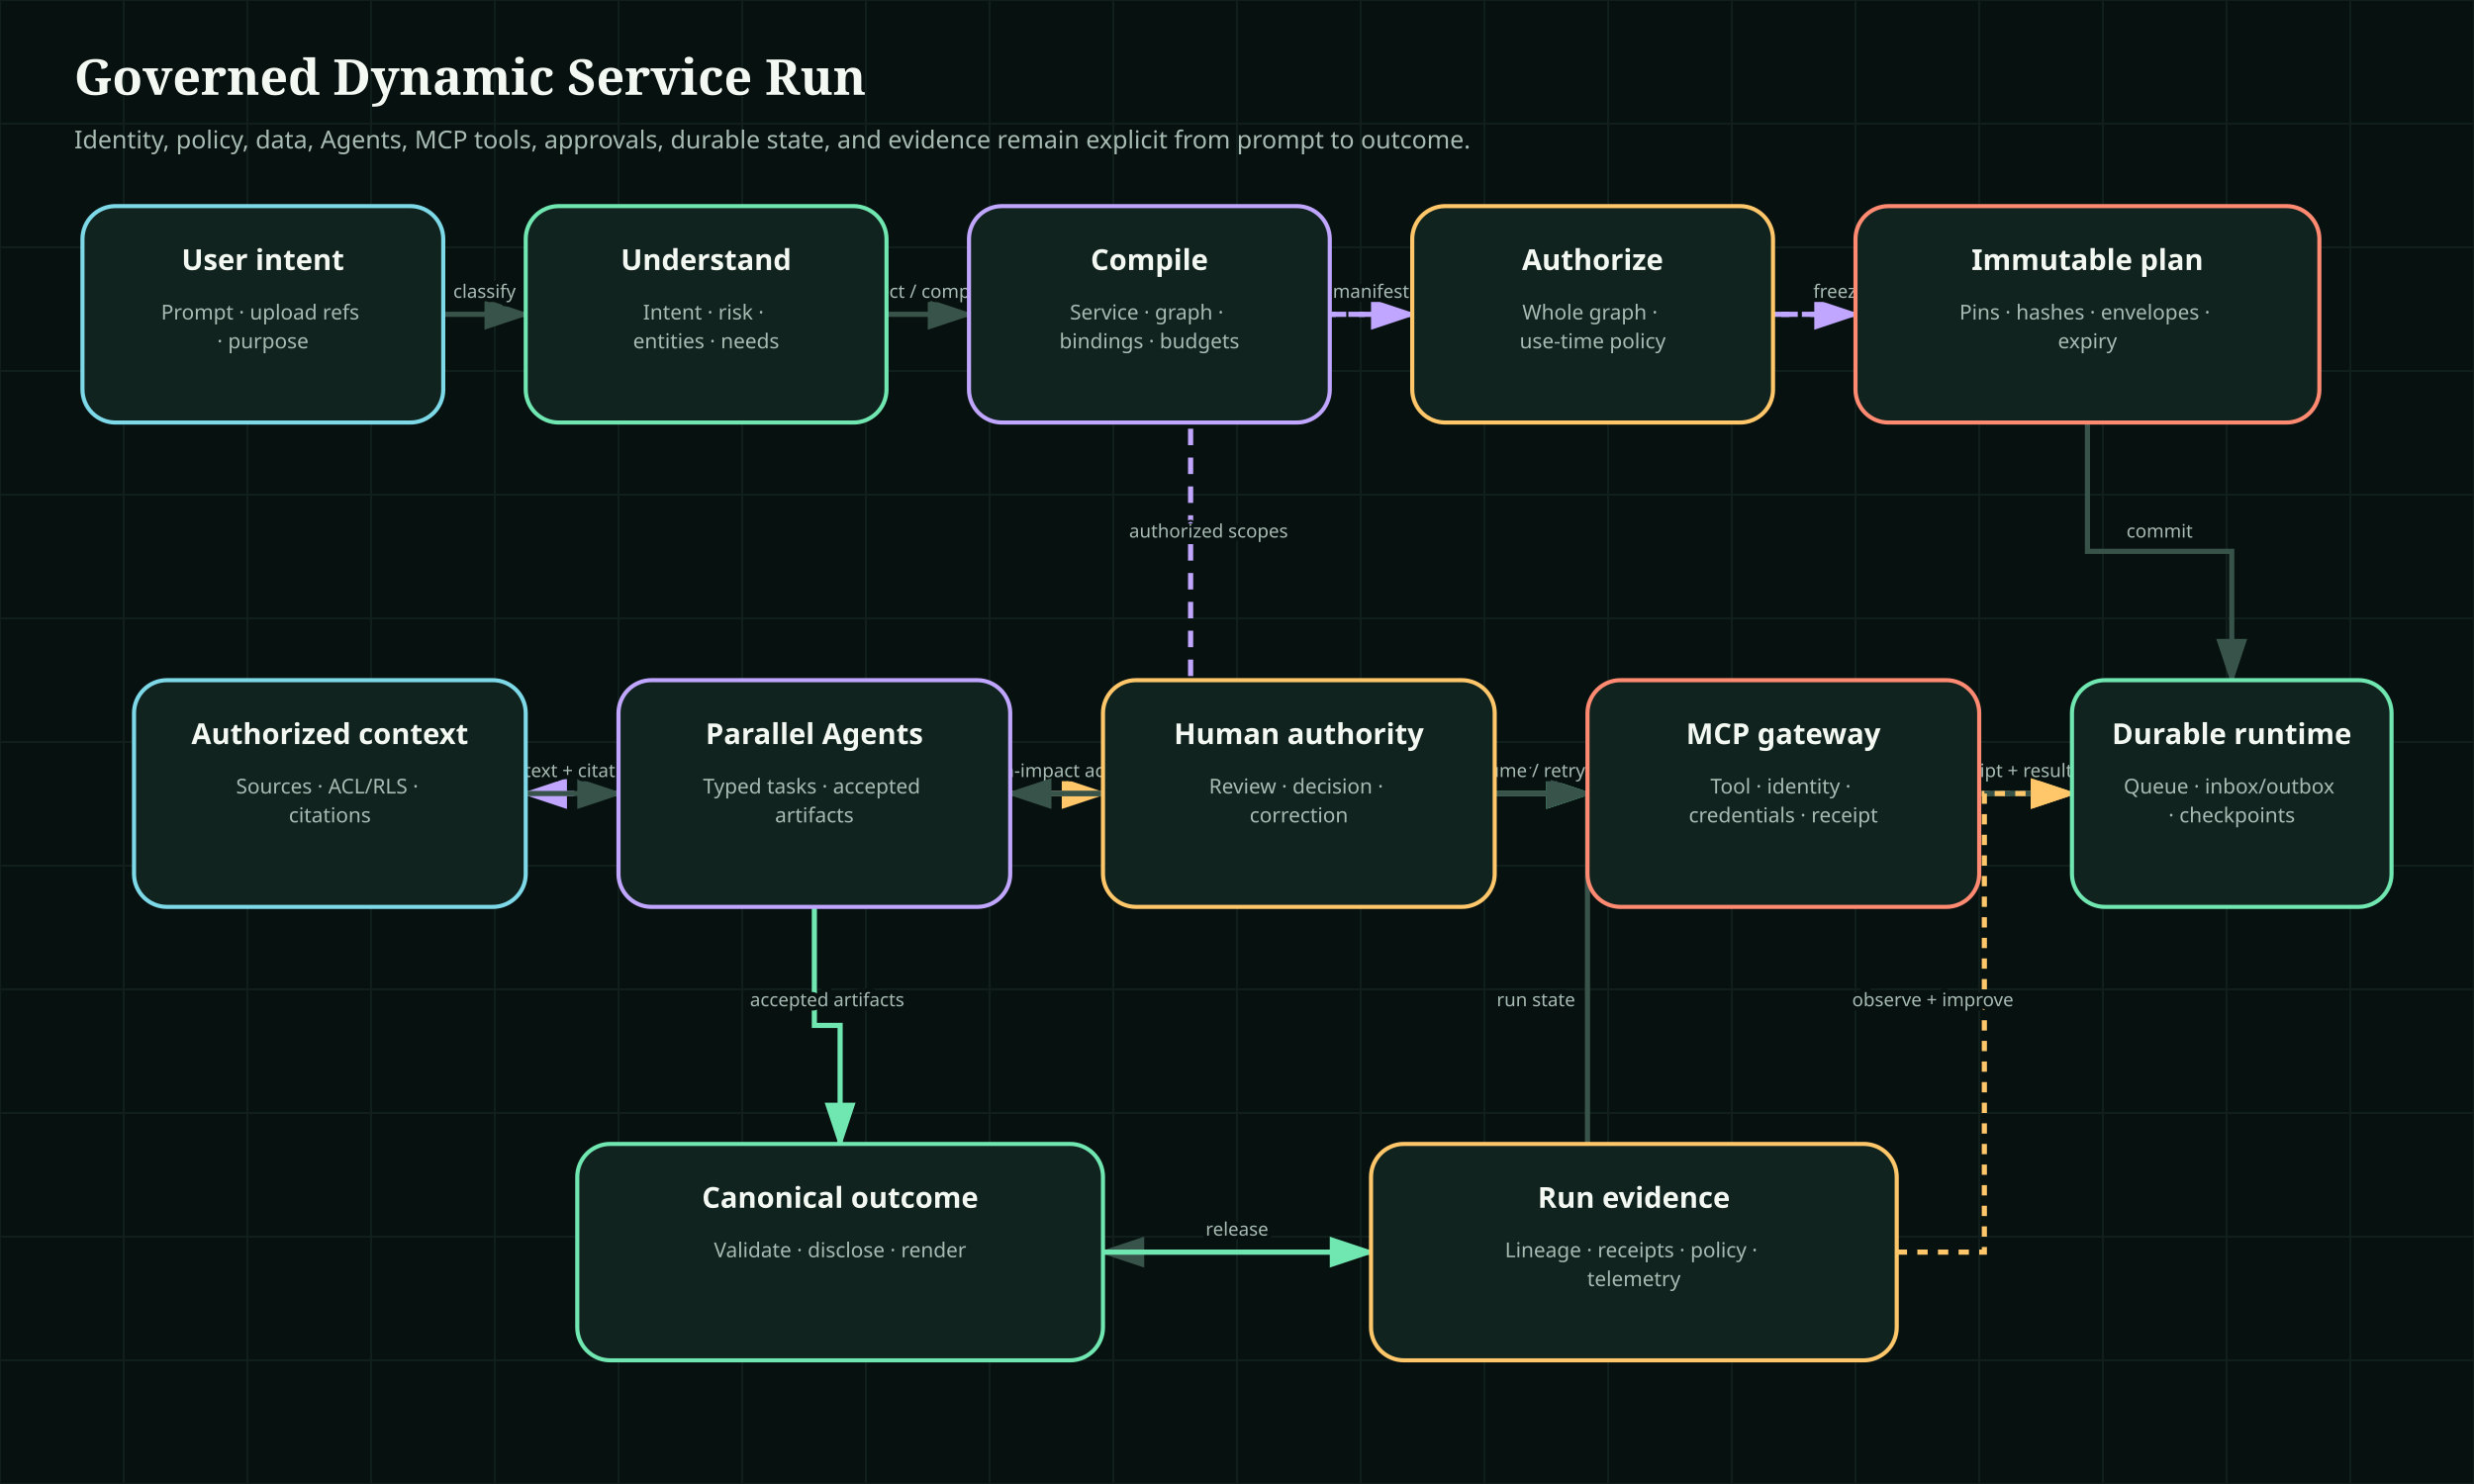
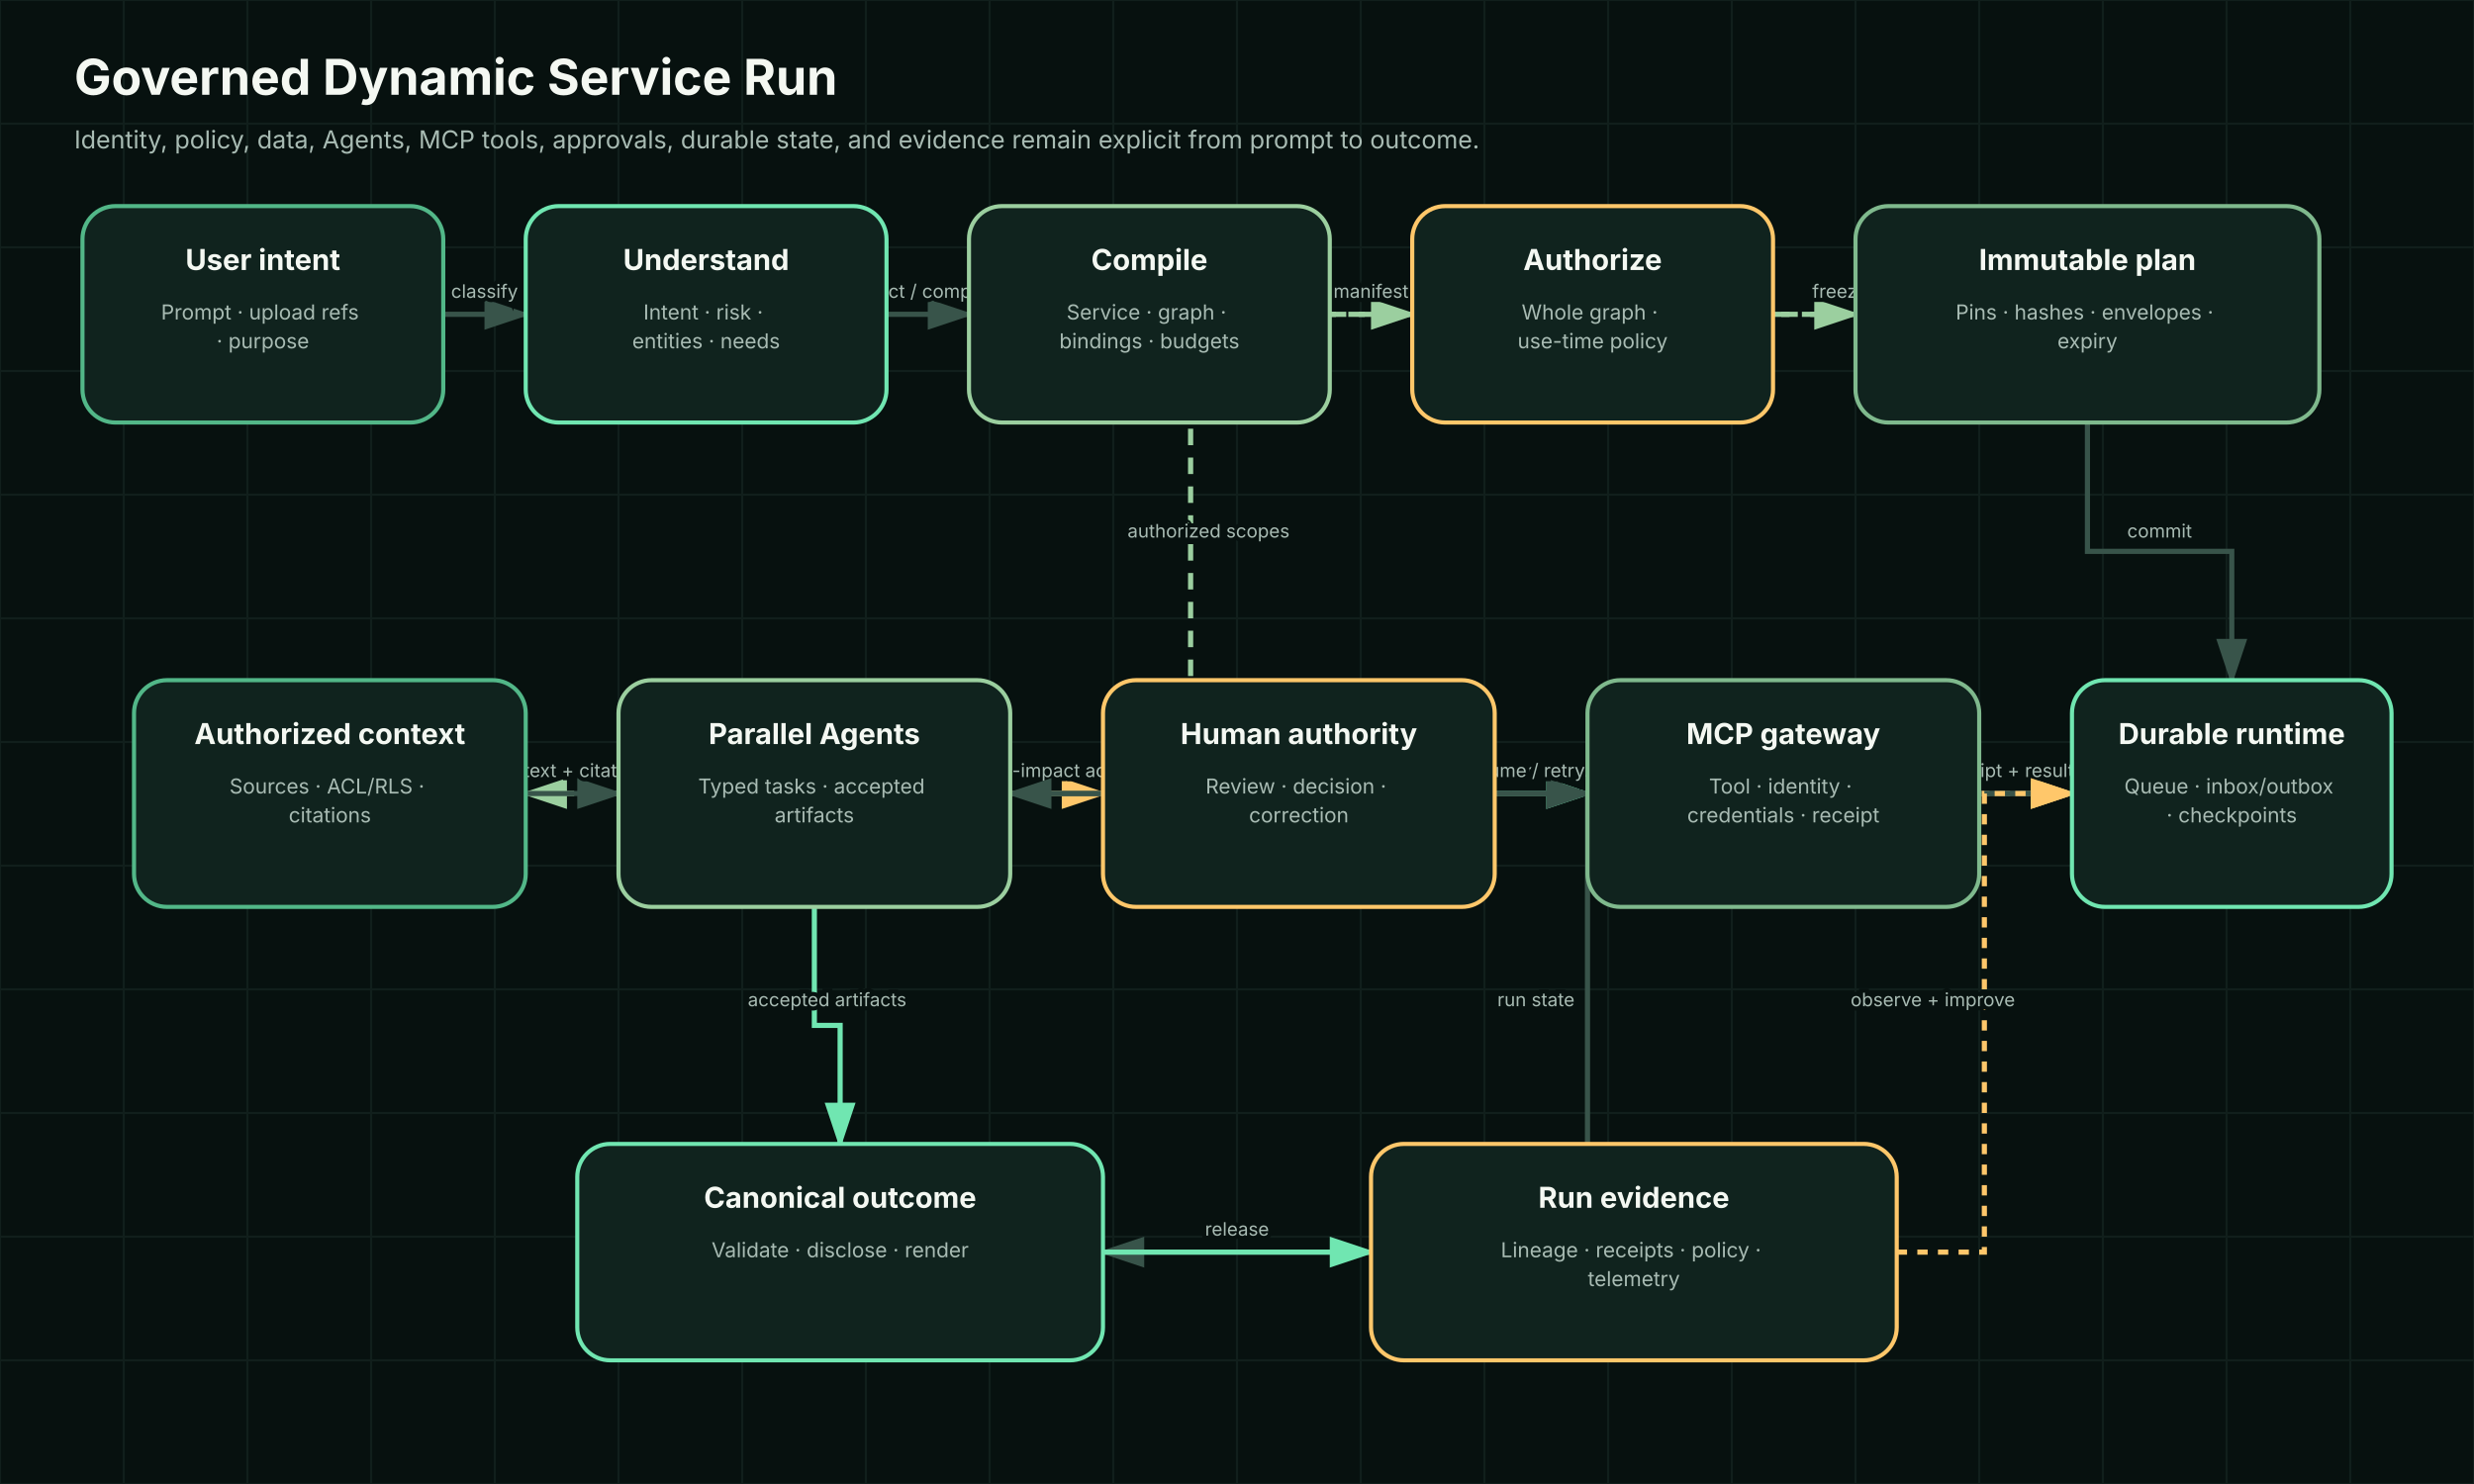
<svg xmlns="http://www.w3.org/2000/svg" viewBox="0 0 1200 720">
  <style>
  .grid-lines path { stroke:#38544a; stroke-width:1; }
-   .diagram-title { fill:#f4f8f2; font:700 24px Georgia,serif; }
-   .diagram-subtitle { fill:#a8bbb3; font:12px Segoe UI,sans-serif; }
+   .diagram-title { fill:#f4f8f2; font:700 24px Inter, ui-sans-serif, system-ui, -apple-system, BlinkMacSystemFont, "Segoe UI", sans-serif; }
+   .diagram-subtitle { fill:#a8bbb3; font:12px Inter, ui-sans-serif, system-ui, -apple-system, BlinkMacSystemFont, "Segoe UI", sans-serif; }
  .node rect { fill:#10231e; stroke:#38544a; stroke-width:2; }
-   .node-mint rect { stroke:#70e6b1; } .node-sky rect { stroke:#7dd8e8; }
-   .node-amber rect { stroke:#ffc76a; } .node-violet rect { stroke:#c0a6ff; }
-   .node-coral rect { stroke:#ff8a72; }
-   .node-title { fill:#f4f8f2; font:700 14px Segoe UI,sans-serif; text-anchor:middle; }
-   .node-subtitle { fill:#a8bbb3; font:10px Segoe UI,sans-serif; text-anchor:middle; }
+   .node-mint rect { stroke:#70e6b1; } .node-sky rect { stroke:#52b788; }
+   .node-amber rect { stroke:#ffc76a; } .node-violet rect { stroke:#9bcf9f; }
+   .node-coral rect { stroke:#7fb98d; }
+   .node-title { fill:#f4f8f2; font:700 14px Inter, ui-sans-serif, system-ui, -apple-system, BlinkMacSystemFont, "Segoe UI", sans-serif; text-anchor:middle; }
+   .node-subtitle { fill:#a8bbb3; font:10px Inter, ui-sans-serif, system-ui, -apple-system, BlinkMacSystemFont, "Segoe UI", sans-serif; text-anchor:middle; }
  .edge path { fill:none; stroke:#38544a; stroke-width:2.5; }
-   .edge text { fill:#a8bbb3; font:9px Segoe UI,sans-serif; text-anchor:middle; paint-order:stroke; stroke:#07110f; stroke-width:4; }
-   .edge-governance path { stroke:#c0a6ff; stroke-dasharray:8 6; }
+   .edge text { fill:#a8bbb3; font:9px Inter, ui-sans-serif, system-ui, -apple-system, BlinkMacSystemFont, "Segoe UI", sans-serif; text-anchor:middle; paint-order:stroke; stroke:#07110f; stroke-width:4; }
+   .edge-governance path { stroke:#9bcf9f; stroke-dasharray:8 6; }
  .edge-success path { stroke:#70e6b1; } .edge-evidence path { stroke:#ffc76a; stroke-dasharray:5 5; }
  .edge-waiting path { stroke:#ffc76a; stroke-dasharray:10 7; }
</style>
  <g role="img" aria-labelledby="diagram-title diagram-desc">
    <defs>
      <marker id="arrow" markerWidth="10" markerHeight="10" refX="8" refY="3" orient="auto">
        <path d="M0,0 L0,6 L9,3 z" fill="context-stroke" />
      </marker>
      <filter id="glow">
        <feGaussianBlur stdDeviation="5" result="b" />
        <feMerge>
          <feMergeNode in="b" />
          <feMergeNode in="SourceGraphic" />
        </feMerge>
      </filter>
    </defs>
    <rect width="1200" height="720" fill="#07110f" />
    <g class="grid-lines" opacity=".22">
      <path d="M 0 0 V 720" />
      <path d="M 60 0 V 720" />
      <path d="M 120 0 V 720" />
      <path d="M 180 0 V 720" />
      <path d="M 240 0 V 720" />
      <path d="M 300 0 V 720" />
      <path d="M 360 0 V 720" />
      <path d="M 420 0 V 720" />
      <path d="M 480 0 V 720" />
      <path d="M 540 0 V 720" />
      <path d="M 600 0 V 720" />
      <path d="M 660 0 V 720" />
      <path d="M 720 0 V 720" />
      <path d="M 780 0 V 720" />
      <path d="M 840 0 V 720" />
      <path d="M 900 0 V 720" />
      <path d="M 960 0 V 720" />
      <path d="M 1020 0 V 720" />
      <path d="M 1080 0 V 720" />
      <path d="M 1140 0 V 720" />
      <path d="M 1200 0 V 720" />
      <path d="M 0 0 H 1200" />
      <path d="M 0 60 H 1200" />
      <path d="M 0 120 H 1200" />
      <path d="M 0 180 H 1200" />
      <path d="M 0 240 H 1200" />
      <path d="M 0 300 H 1200" />
      <path d="M 0 360 H 1200" />
      <path d="M 0 420 H 1200" />
      <path d="M 0 480 H 1200" />
      <path d="M 0 540 H 1200" />
      <path d="M 0 600 H 1200" />
      <path d="M 0 660 H 1200" />
      <path d="M 0 720 H 1200" />
    </g>
    <text class="diagram-title" x="36" y="46">Governed Dynamic Service Run</text>
    <text class="diagram-subtitle" x="36" y="72">Identity, policy, data, Agents, MCP tools, approvals, durable state, and evidence remain explicit from prompt to outcome.</text>
    <g class="edges">
      <g id="edge-r1" class="edge edge-data" data-edge-id="r1">
        <path d="M 215.0 152.5 L 235.0 152.5 L 235.0 152.5 L 255.0 152.5" marker-end="url(#arrow)" />
        <text x="235.0" y="144.5">classify</text>
      </g>
      <g id="edge-r2" class="edge edge-data" data-edge-id="r2">
        <path d="M 430.0 152.5 L 450.0 152.5 L 450.0 152.5 L 470.0 152.5" marker-end="url(#arrow)" />
        <text x="450.0" y="144.5">select / compose</text>
      </g>
      <g id="edge-r3" class="edge edge-governance" data-edge-id="r3">
        <path d="M 645.0 152.5 L 665.0 152.5 L 665.0 152.5 L 685.0 152.5" marker-end="url(#arrow)" />
        <text x="665.0" y="144.5">manifest</text>
      </g>
      <g id="edge-r4" class="edge edge-governance" data-edge-id="r4">
        <path d="M 860.0 152.5 L 880.0 152.5 L 880.0 152.5 L 900.0 152.5" marker-end="url(#arrow)" />
        <text x="892.5" y="144.5">freeze</text>
      </g>
      <g id="edge-r5" class="edge edge-governance" data-edge-id="r5">
        <path d="M 900.0 152.5 L 577.5 152.5 L 577.5 385.0 L 255.0 385.0" marker-end="url(#arrow)" />
        <text x="586.2" y="260.8">authorized scopes</text>
      </g>
      <g id="edge-r6" class="edge edge-data" data-edge-id="r6">
        <path d="M 1012.5 205.0 L 1012.5 267.5 L 1082.5 267.5 L 1082.5 330.0" marker-end="url(#arrow)" />
        <text x="1047.5" y="260.8">commit</text>
      </g>
      <g id="edge-r7" class="edge edge-data" data-edge-id="r7">
        <path d="M 255.0 385.0 L 277.5 385.0 L 277.5 385.0 L 300.0 385.0" marker-end="url(#arrow)" />
        <text x="277.5" y="377.0">context + citations</text>
      </g>
      <g id="edge-r8" class="edge edge-waiting" data-edge-id="r8">
        <path d="M 490.0 385.0 L 512.5 385.0 L 512.5 385.0 L 535.0 385.0" marker-end="url(#arrow)" />
        <text x="512.5" y="377.0">high-impact action</text>
      </g>
      <g id="edge-r9" class="edge edge-success" data-edge-id="r9">
        <path d="M 725.0 385.0 L 747.5 385.0 L 747.5 385.0 L 770.0 385.0" marker-end="url(#arrow)" />
        <text x="747.5" y="377.0">approved operation</text>
      </g>
      <g id="edge-r10" class="edge edge-data" data-edge-id="r10">
        <path d="M 490.0 385.0 L 630.0 385.0 L 630.0 385.0 L 770.0 385.0" marker-end="url(#arrow)" />
        <text x="630.0" y="377.0">tool intent</text>
      </g>
      <g id="edge-r11" class="edge edge-evidence" data-edge-id="r11">
        <path d="M 960.0 385.0 L 982.5 385.0 L 982.5 385.0 L 1005.0 385.0" marker-end="url(#arrow)" />
        <text x="973.8" y="377.0">receipt + result</text>
      </g>
      <g id="edge-r12" class="edge edge-data" data-edge-id="r12">
        <path d="M 1005.0 385.0 L 747.5 385.0 L 747.5 385.0 L 490.0 385.0" marker-end="url(#arrow)" />
        <text x="738.8" y="377.0">resume / retry</text>
      </g>
      <g id="edge-r13" class="edge edge-success" data-edge-id="r13">
        <path d="M 395.0 440.0 L 395.0 497.5 L 407.5 497.5 L 407.5 555.0" marker-end="url(#arrow)" />
        <text x="401.2" y="488.2">accepted artifacts</text>
      </g>
      <g id="edge-r14" class="edge edge-data" data-edge-id="r14">
        <path d="M 1005.0 385.0 L 770.0 385.0 L 770.0 607.5 L 535.0 607.5" marker-end="url(#arrow)" />
        <text x="745.0" y="488.2">run state</text>
      </g>
      <g id="edge-r15" class="edge edge-success" data-edge-id="r15">
        <path d="M 535.0 607.5 L 600.0 607.5 L 600.0 607.5 L 665.0 607.5" marker-end="url(#arrow)" />
        <text x="600.0" y="599.5">release</text>
      </g>
      <g id="edge-r16" class="edge edge-evidence" data-edge-id="r16">
        <path d="M 920.0 607.5 L 962.5 607.5 L 962.5 385.0 L 1005.0 385.0" marker-end="url(#arrow)" />
        <text x="937.5" y="488.2">observe + improve</text>
      </g>
    </g>
    <g class="nodes">
      <g id="node-intent" class="node node-sky">
        <rect x="40" y="100" width="175" height="105" rx="16" />
        <text class="node-title" x="127.5" y="131">
          <tspan x="127.5" dy="0">User intent</tspan>
        </text>
        <text class="node-subtitle" x="127.5" y="155">
          <tspan x="127.5" dy="0">Prompt · upload refs</tspan>
          <tspan x="127.5" dy="14">· purpose</tspan>
        </text>
      </g>
      <g id="node-understand" class="node node-mint">
        <rect x="255" y="100" width="175" height="105" rx="16" />
        <text class="node-title" x="342.5" y="131">
          <tspan x="342.5" dy="0">Understand</tspan>
        </text>
        <text class="node-subtitle" x="342.5" y="155">
          <tspan x="342.5" dy="0">Intent · risk ·</tspan>
          <tspan x="342.5" dy="14">entities · needs</tspan>
        </text>
      </g>
      <g id="node-compile" class="node node-violet">
        <rect x="470" y="100" width="175" height="105" rx="16" />
        <text class="node-title" x="557.5" y="131">
          <tspan x="557.5" dy="0">Compile</tspan>
        </text>
        <text class="node-subtitle" x="557.5" y="155">
          <tspan x="557.5" dy="0">Service · graph ·</tspan>
          <tspan x="557.5" dy="14">bindings · budgets</tspan>
        </text>
      </g>
      <g id="node-authorize" class="node node-amber">
        <rect x="685" y="100" width="175" height="105" rx="16" />
        <text class="node-title" x="772.5" y="131">
          <tspan x="772.5" dy="0">Authorize</tspan>
        </text>
        <text class="node-subtitle" x="772.5" y="155">
          <tspan x="772.5" dy="0">Whole graph ·</tspan>
          <tspan x="772.5" dy="14">use-time policy</tspan>
        </text>
      </g>
      <g id="node-plan" class="node node-coral">
        <rect x="900" y="100" width="225" height="105" rx="16" />
        <text class="node-title" x="1012.5" y="131">
          <tspan x="1012.5" dy="0">Immutable plan</tspan>
        </text>
        <text class="node-subtitle" x="1012.5" y="155">
          <tspan x="1012.5" dy="0">Pins · hashes · envelopes ·</tspan>
          <tspan x="1012.5" dy="14">expiry</tspan>
        </text>
      </g>
      <g id="node-rag" class="node node-sky">
        <rect x="65" y="330" width="190" height="110" rx="16" />
        <text class="node-title" x="160.0" y="361">
          <tspan x="160.0" dy="0">Authorized context</tspan>
        </text>
        <text class="node-subtitle" x="160.0" y="385">
          <tspan x="160.0" dy="0">Sources · ACL/RLS ·</tspan>
          <tspan x="160.0" dy="14">citations</tspan>
        </text>
      </g>
      <g id="node-agents" class="node node-violet">
        <rect x="300" y="330" width="190" height="110" rx="16" />
        <text class="node-title" x="395.0" y="361">
          <tspan x="395.0" dy="0">Parallel Agents</tspan>
        </text>
        <text class="node-subtitle" x="395.0" y="385">
          <tspan x="395.0" dy="0">Typed tasks · accepted</tspan>
          <tspan x="395.0" dy="14">artifacts</tspan>
        </text>
      </g>
      <g id="node-approval" class="node node-amber">
        <rect x="535" y="330" width="190" height="110" rx="16" />
        <text class="node-title" x="630.0" y="361">
          <tspan x="630.0" dy="0">Human authority</tspan>
        </text>
        <text class="node-subtitle" x="630.0" y="385">
          <tspan x="630.0" dy="0">Review · decision ·</tspan>
          <tspan x="630.0" dy="14">correction</tspan>
        </text>
      </g>
      <g id="node-mcp" class="node node-coral">
        <rect x="770" y="330" width="190" height="110" rx="16" />
        <text class="node-title" x="865.0" y="361">
          <tspan x="865.0" dy="0">MCP gateway</tspan>
        </text>
        <text class="node-subtitle" x="865.0" y="385">
          <tspan x="865.0" dy="0">Tool · identity ·</tspan>
          <tspan x="865.0" dy="14">credentials · receipt</tspan>
        </text>
      </g>
      <g id="node-state" class="node node-mint">
        <rect x="1005" y="330" width="155" height="110" rx="16" />
        <text class="node-title" x="1082.5" y="361">
          <tspan x="1082.5" dy="0">Durable runtime</tspan>
        </text>
        <text class="node-subtitle" x="1082.5" y="385">
          <tspan x="1082.5" dy="0">Queue · inbox/outbox</tspan>
          <tspan x="1082.5" dy="14">· checkpoints</tspan>
        </text>
      </g>
      <g id="node-finalize" class="node node-mint">
        <rect x="280" y="555" width="255" height="105" rx="16" />
        <text class="node-title" x="407.5" y="586">
          <tspan x="407.5" dy="0">Canonical outcome</tspan>
        </text>
        <text class="node-subtitle" x="407.5" y="610">
          <tspan x="407.5" dy="0">Validate · disclose · render</tspan>
        </text>
      </g>
      <g id="node-evidence" class="node node-amber">
        <rect x="665" y="555" width="255" height="105" rx="16" />
        <text class="node-title" x="792.5" y="586">
          <tspan x="792.5" dy="0">Run evidence</tspan>
        </text>
        <text class="node-subtitle" x="792.5" y="610">
          <tspan x="792.5" dy="0">Lineage · receipts · policy ·</tspan>
          <tspan x="792.5" dy="14">telemetry</tspan>
        </text>
      </g>
    </g>
  </g>
</svg>
